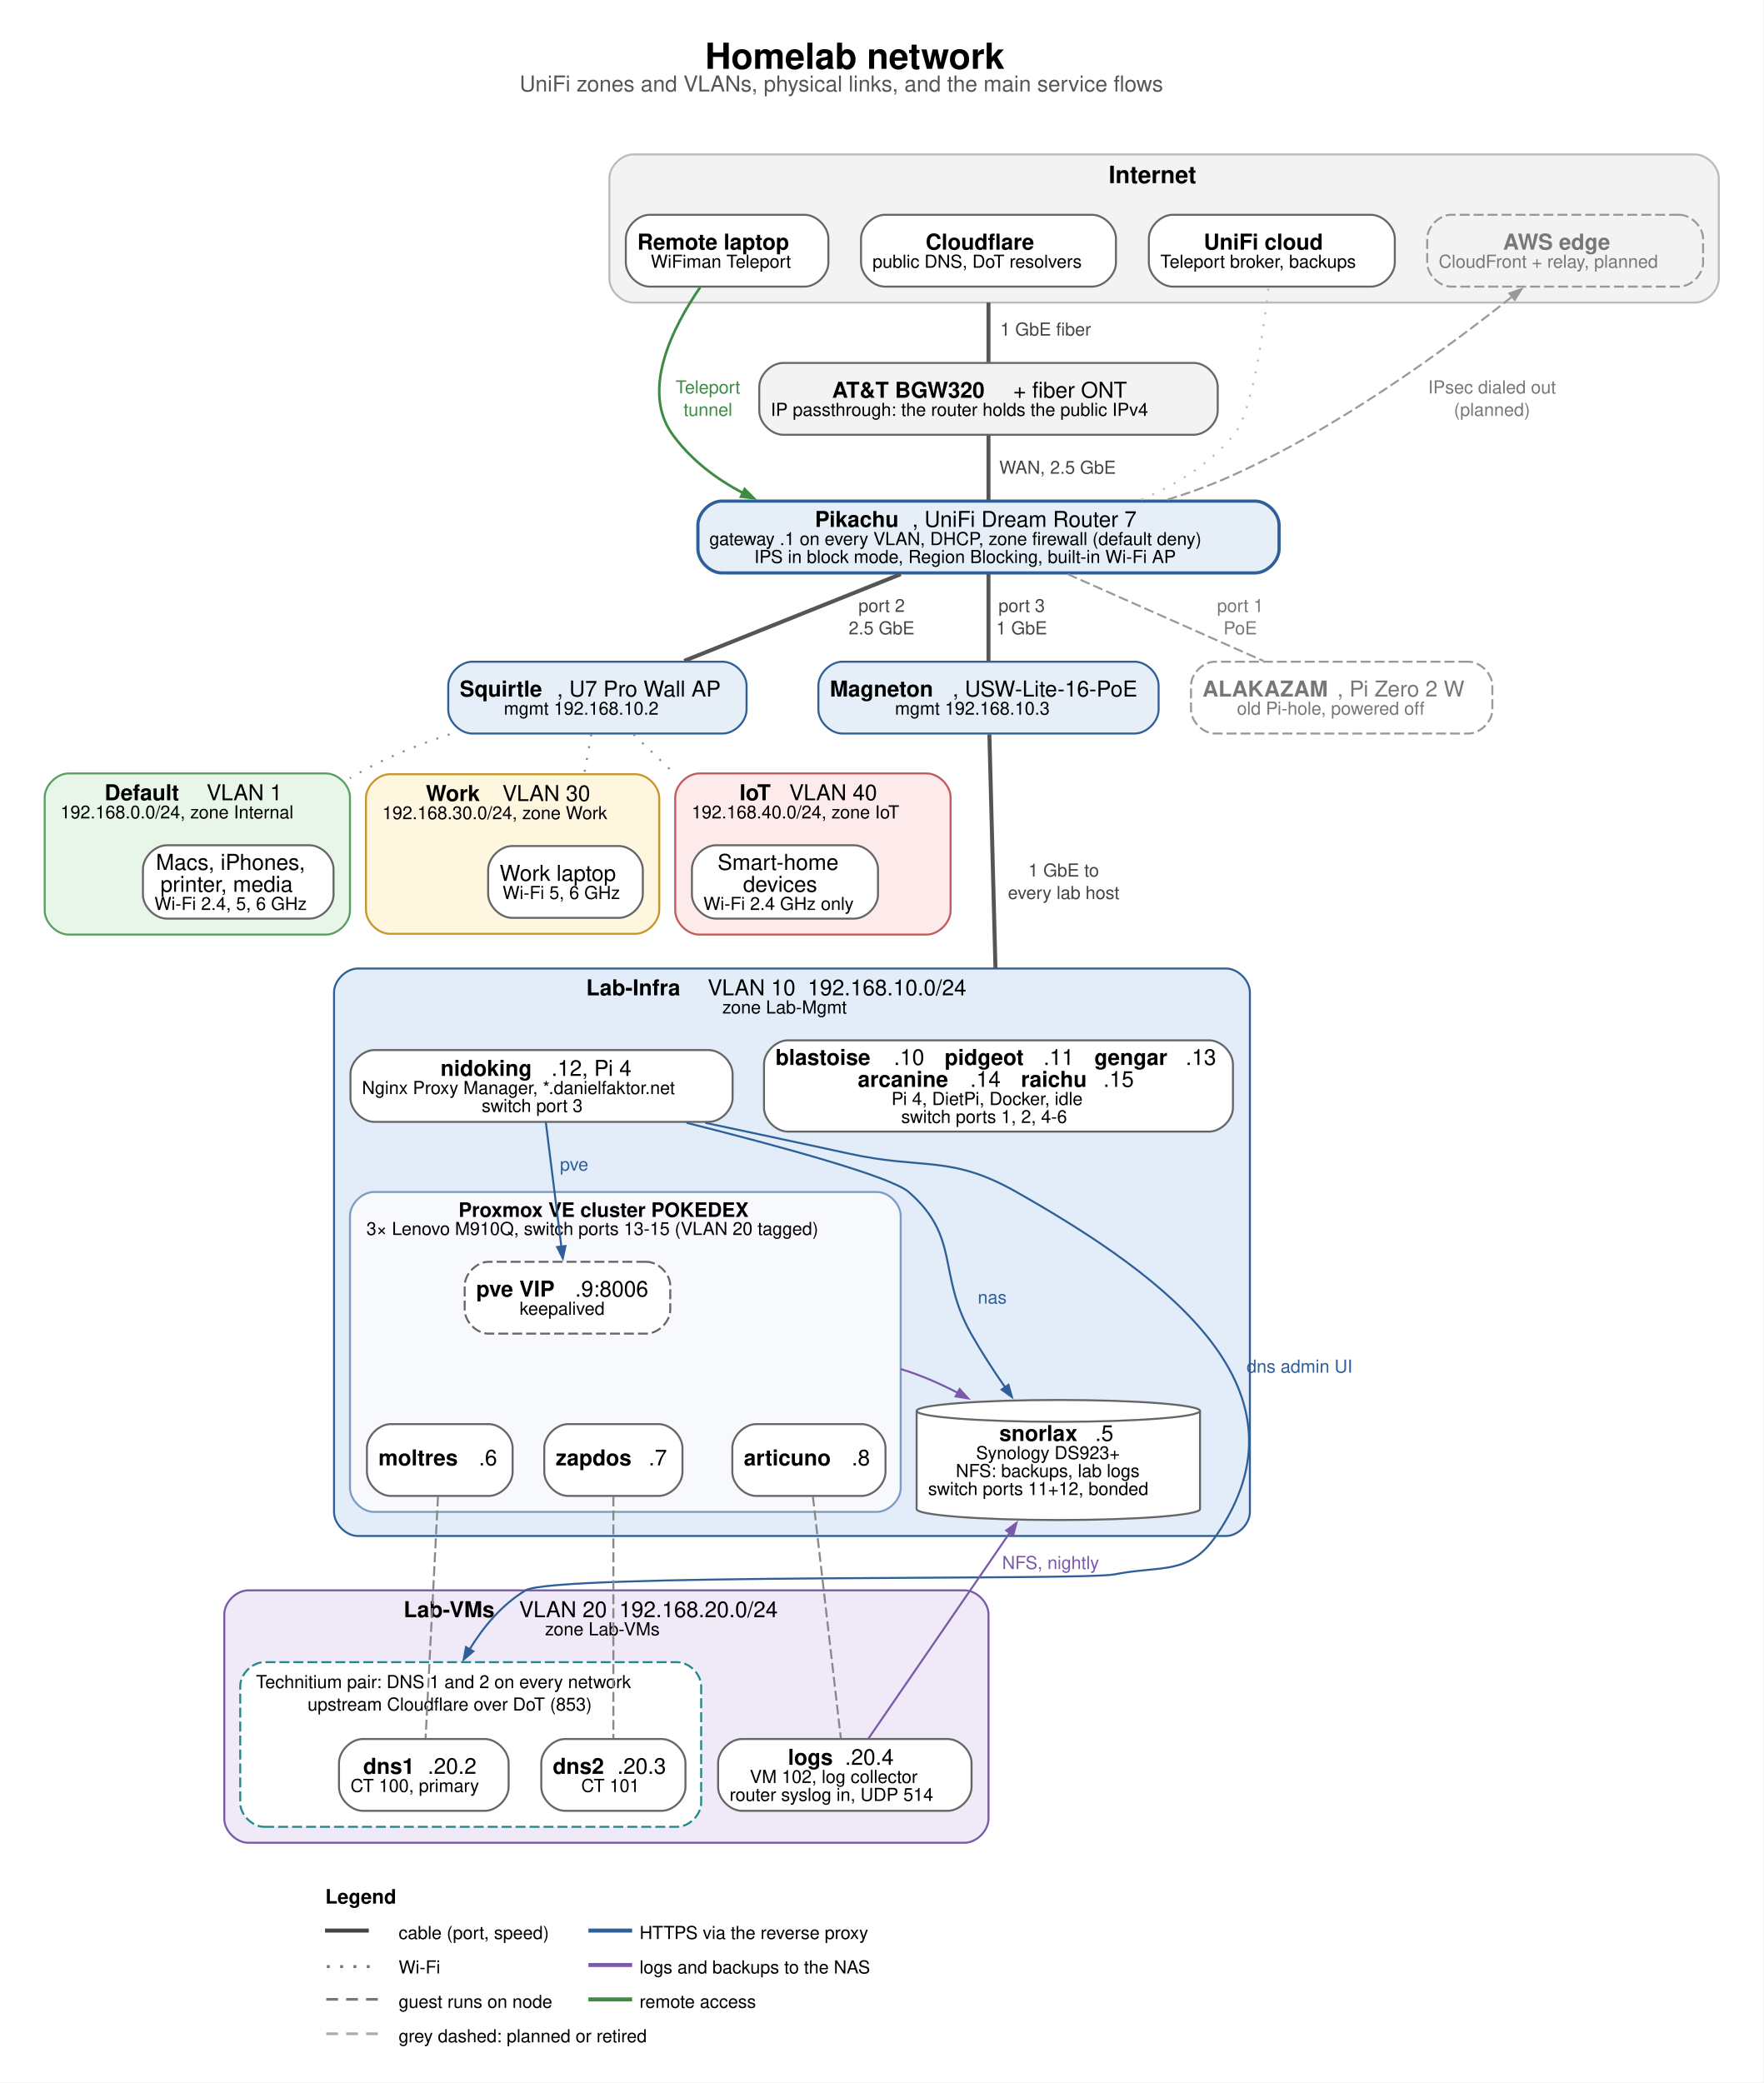
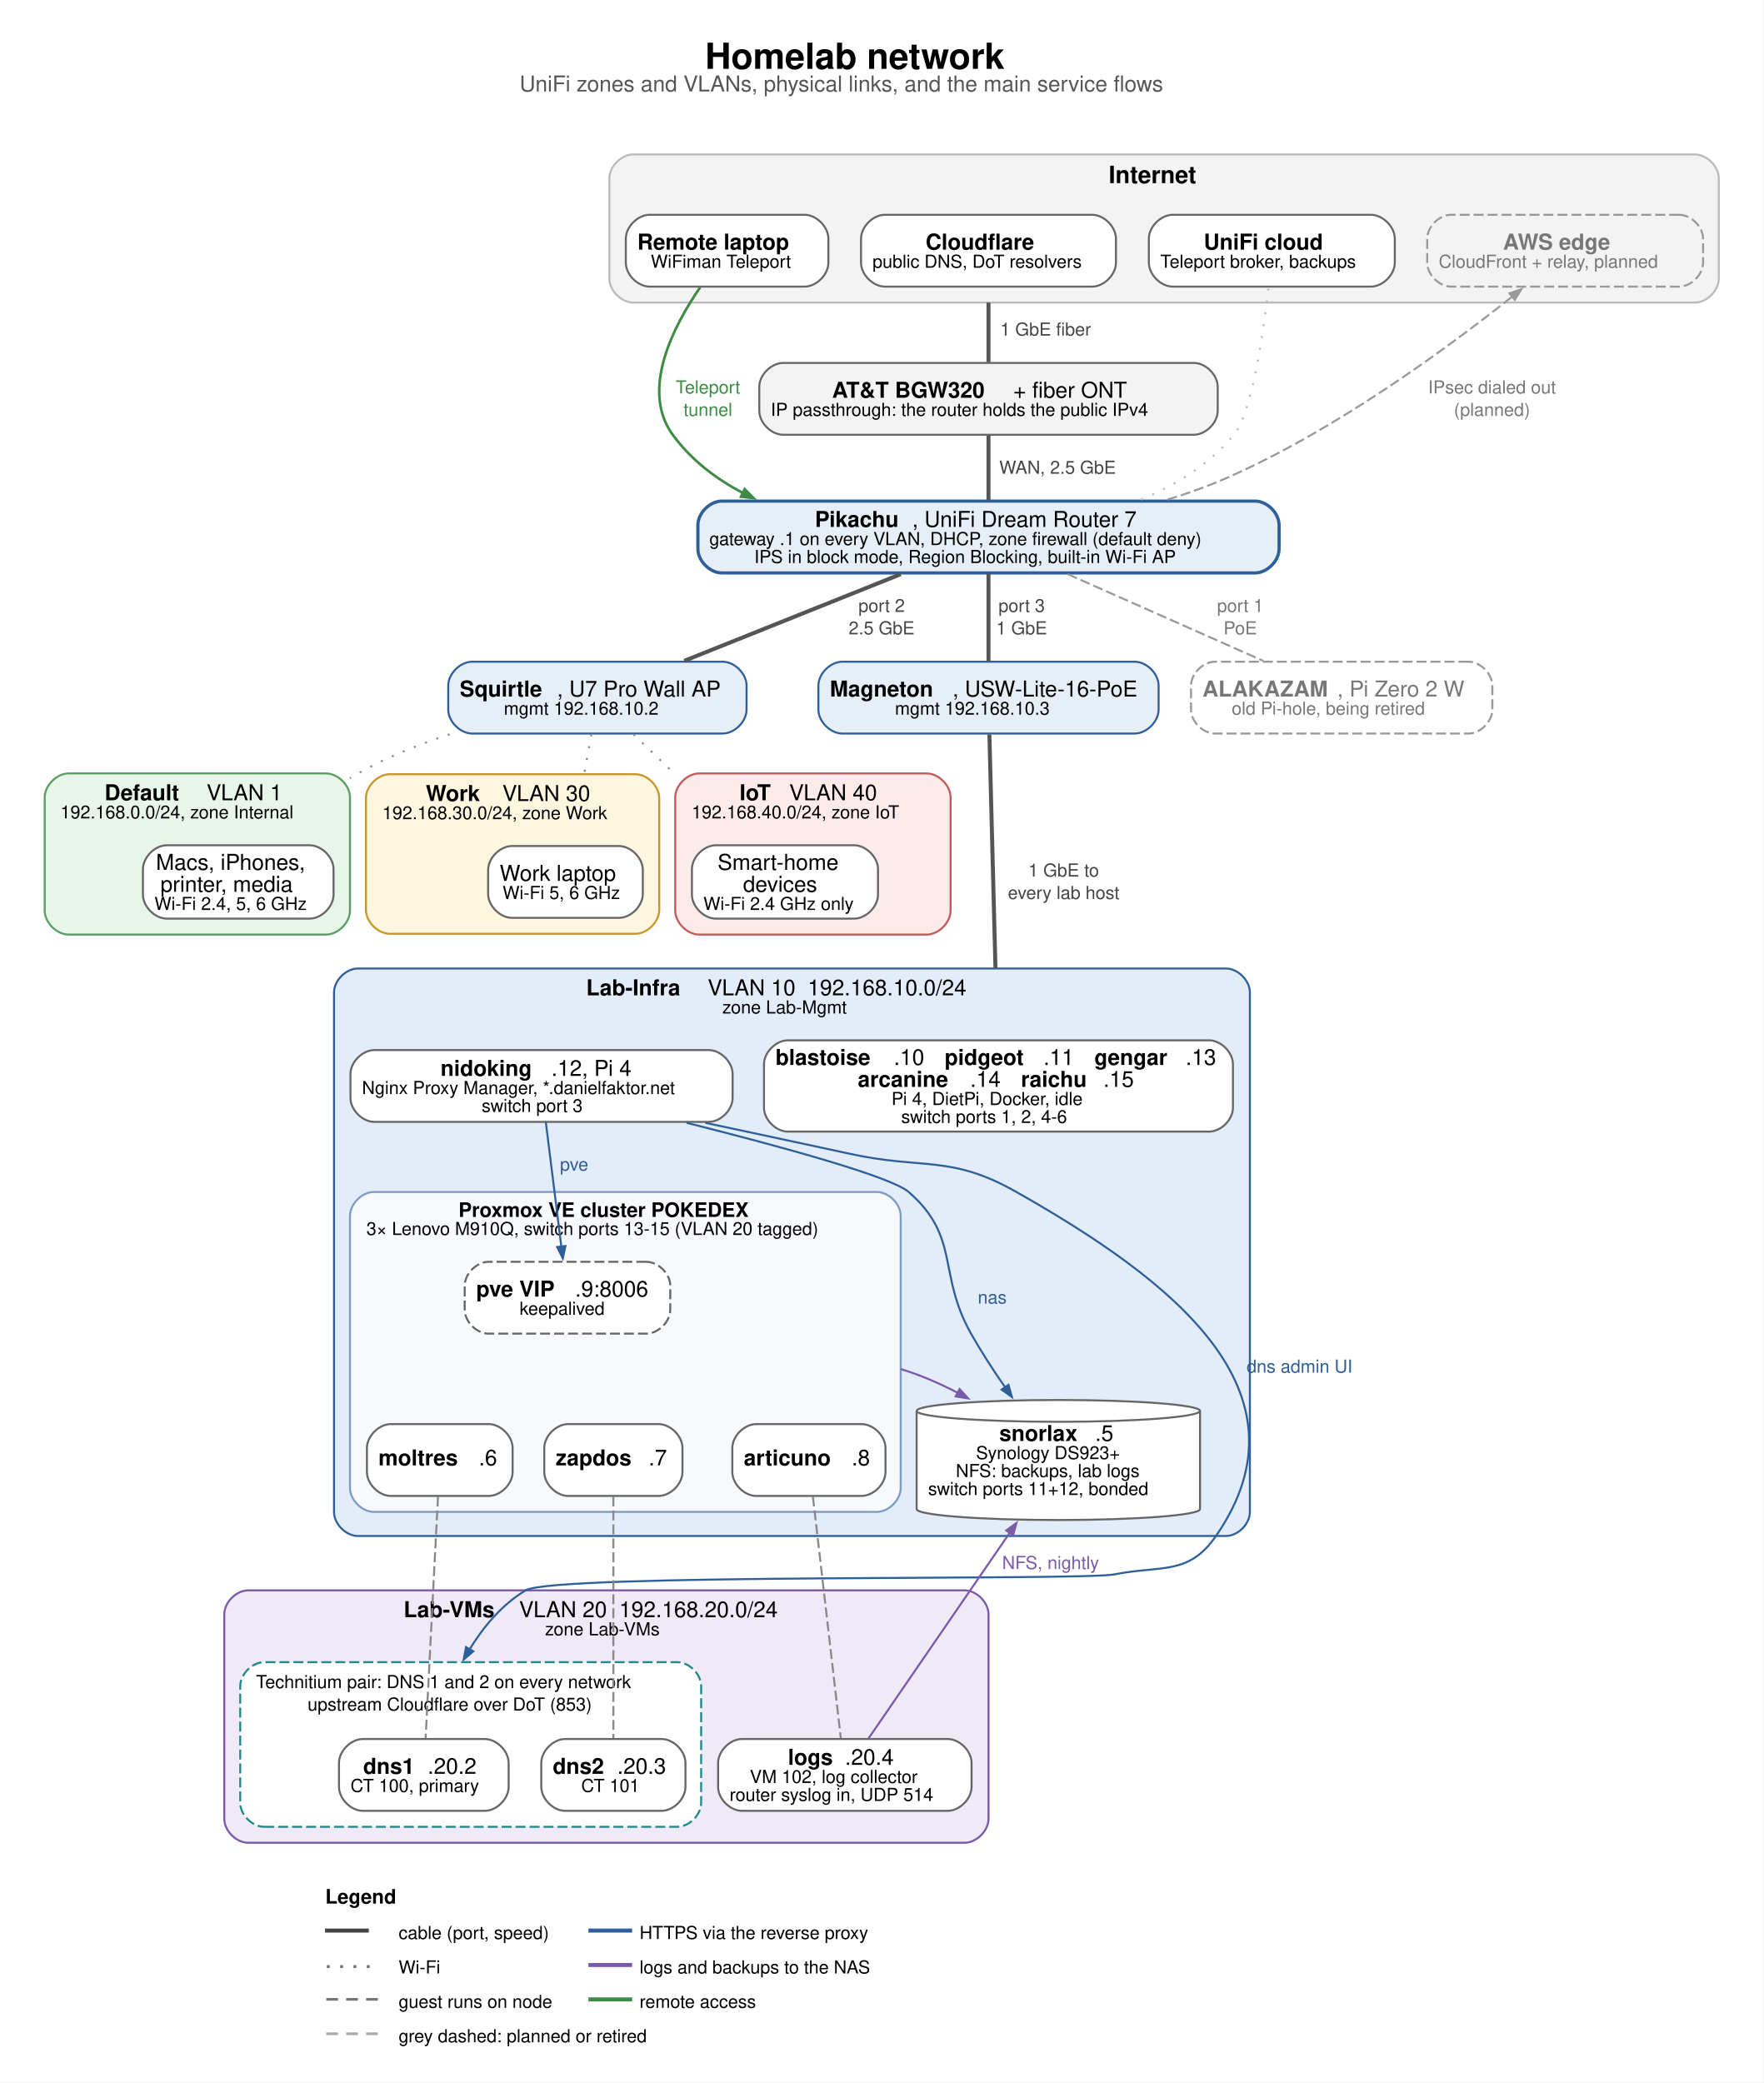
<svg xmlns="http://www.w3.org/2000/svg" width="884pt" height="1044pt" viewBox="0.00 0.00 884.00 1044.00">
  <g id="graph0" class="graph" transform="scale(1 1) rotate(0) translate(14.4 1029.34)">
    <polygon fill="white" stroke="none" points="-14.4,14.4 -14.4,-1029.34 869.4,-1029.34 869.4,14.4 -14.4,14.4" />
    <text xml:space="preserve" text-anchor="start" x="339" y="-994.84" font-family="Helvetica,sans-Serif" font-weight="bold" font-size="18.00">Homelab network</text>
    <text xml:space="preserve" text-anchor="start" x="246" y="-983.49" font-family="Helvetica,sans-Serif" font-size="11.00" fill="#555555">UniFi zones and VLANs, physical links, and the main service flows</text>
    <text xml:space="preserve" text-anchor="start" x="424.5" y="-965.84" font-family="Helvetica,sans-Serif" font-size="18.00"> </text>
    <g id="clust1" class="cluster">
      <path fill="#f3f3f3" stroke="#bbbbbb" d="M303,-877.69C303,-877.69 835,-877.69 835,-877.69 841,-877.69 847,-883.69 847,-889.69 847,-889.69 847,-939.94 847,-939.94 847,-945.94 841,-951.94 835,-951.94 835,-951.94 303,-951.94 303,-951.94 297,-951.94 291,-945.94 291,-939.94 291,-939.94 291,-889.69 291,-889.69 291,-883.69 297,-877.69 303,-877.69" />
      <text xml:space="preserve" text-anchor="start" x="541.25" y="-937.54" font-family="Helvetica,sans-Serif" font-weight="bold" font-size="12.00">Internet</text>
    </g>
    <g id="clust2" class="cluster">
      <path fill="#e8f5e9" stroke="#5a9e62" d="M20,-560.93C20,-560.93 149,-560.93 149,-560.93 155,-560.93 161,-566.93 161,-572.93 161,-572.93 161,-629.69 161,-629.69 161,-635.69 155,-641.69 149,-641.69 149,-641.69 20,-641.69 20,-641.69 14,-641.69 8,-635.69 8,-629.69 8,-629.69 8,-572.93 8,-572.93 8,-566.93 14,-560.93 20,-560.93" />
      <text xml:space="preserve" text-anchor="start" x="38" y="-628.24" font-family="Helvetica,sans-Serif" font-weight="bold" font-size="11.00">Default</text>
      <text xml:space="preserve" text-anchor="start" x="83" y="-628.24" font-family="Helvetica,sans-Serif" font-size="11.00">  VLAN 1</text>
      <text xml:space="preserve" text-anchor="start" x="15.88" y="-619.14" font-family="Helvetica,sans-Serif" font-size="9.00">192.168.0.0/24, zone Internal</text>
    </g>
    <g id="clust3" class="cluster">
      <path fill="#fff6e0" stroke="#c9962b" d="M181,-561.31C181,-561.31 304,-561.31 304,-561.31 310,-561.31 316,-567.31 316,-573.31 316,-573.31 316,-629.31 316,-629.31 316,-635.31 310,-641.31 304,-641.31 304,-641.31 181,-641.31 181,-641.31 175,-641.31 169,-635.31 169,-629.31 169,-629.31 169,-573.31 169,-573.31 169,-567.31 175,-561.31 181,-561.31" />
      <text xml:space="preserve" text-anchor="start" x="199" y="-627.86" font-family="Helvetica,sans-Serif" font-weight="bold" font-size="11.00">Work</text>
      <text xml:space="preserve" text-anchor="start" x="231.25" y="-627.86" font-family="Helvetica,sans-Serif" font-size="11.00">  VLAN 30</text>
      <text xml:space="preserve" text-anchor="start" x="177.25" y="-618.76" font-family="Helvetica,sans-Serif" font-size="9.00">192.168.30.0/24, zone Work</text>
    </g>
    <g id="clust4" class="cluster">
      <path fill="#fdeaea" stroke="#c25b5b" d="M336,-560.93C336,-560.93 450,-560.93 450,-560.93 456,-560.93 462,-566.93 462,-572.93 462,-572.93 462,-629.69 462,-629.69 462,-635.69 456,-641.69 450,-641.69 450,-641.69 336,-641.69 336,-641.69 330,-641.69 324,-635.69 324,-629.69 324,-629.69 324,-572.93 324,-572.93 324,-566.93 330,-560.93 336,-560.93" />
      <text xml:space="preserve" text-anchor="start" x="356.25" y="-628.24" font-family="Helvetica,sans-Serif" font-weight="bold" font-size="11.00">IoT</text>
      <text xml:space="preserve" text-anchor="start" x="375" y="-628.24" font-family="Helvetica,sans-Serif" font-size="11.00">  VLAN 40</text>
      <text xml:space="preserve" text-anchor="start" x="332.25" y="-619.14" font-family="Helvetica,sans-Serif" font-size="9.00">192.168.40.0/24, zone IoT</text>
    </g>
    <g id="clust5" class="cluster">
      <path fill="#e3edf9" stroke="#2f5f98" d="M165,-259.5C165,-259.5 600,-259.5 600,-259.5 606,-259.5 612,-265.5 612,-271.5 612,-271.5 612,-531.93 612,-531.93 612,-537.93 606,-543.93 600,-543.93 600,-543.93 165,-543.93 165,-543.93 159,-543.93 153,-537.93 153,-531.93 153,-531.93 153,-271.5 153,-271.5 153,-265.5 159,-259.5 165,-259.5" />
      <text xml:space="preserve" text-anchor="start" x="279.38" y="-530.48" font-family="Helvetica,sans-Serif" font-weight="bold" font-size="11.00">Lab-Infra</text>
      <text xml:space="preserve" text-anchor="start" x="334.12" y="-530.48" font-family="Helvetica,sans-Serif" font-size="11.00">  VLAN 10  192.168.10.0/24</text>
      <text xml:space="preserve" text-anchor="start" x="347.62" y="-521.38" font-family="Helvetica,sans-Serif" font-size="9.00">zone Lab-Mgmt</text>
    </g>
    <g id="clust6" class="cluster">
      <path fill="#f7f9fd" stroke="#7d9cc4" d="M173,-271.58C173,-271.58 425,-271.58 425,-271.58 431,-271.58 437,-277.58 437,-283.58 437,-283.58 437,-419.92 437,-419.92 437,-425.92 431,-431.92 425,-431.92 425,-431.92 173,-431.92 173,-431.92 167,-431.92 161,-425.92 161,-419.92 161,-419.92 161,-283.58 161,-283.58 161,-277.58 167,-271.58 173,-271.58" />
      <text xml:space="preserve" text-anchor="start" x="215.38" y="-419.42" font-family="Helvetica,sans-Serif" font-weight="bold" font-size="10.00">Proxmox VE cluster POKEDEX</text>
      <text xml:space="preserve" text-anchor="start" x="169.25" y="-410.37" font-family="Helvetica,sans-Serif" font-size="9.00">3× Lenovo M910Q, switch ports 13-15 (VLAN 20 tagged)</text>
    </g>
    <g id="clust7" class="cluster">
      <path fill="#efe9f8" stroke="#7a5aa8" d="M110,-105.75C110,-105.75 469,-105.75 469,-105.75 475,-105.75 481,-111.75 481,-117.75 481,-117.75 481,-220.25 481,-220.25 481,-226.25 475,-232.25 469,-232.25 469,-232.25 110,-232.25 110,-232.25 104,-232.25 98,-226.25 98,-220.25 98,-220.25 98,-117.75 98,-117.75 98,-111.75 104,-105.75 110,-105.75" />
      <text xml:space="preserve" text-anchor="start" x="187.88" y="-218.8" font-family="Helvetica,sans-Serif" font-weight="bold" font-size="11.00">Lab-VMs</text>
      <text xml:space="preserve" text-anchor="start" x="239.62" y="-218.8" font-family="Helvetica,sans-Serif" font-size="11.00">  VLAN 20  192.168.20.0/24</text>
      <text xml:space="preserve" text-anchor="start" x="258.75" y="-209.7" font-family="Helvetica,sans-Serif" font-size="9.00">zone Lab-VMs</text>
    </g>
    <g id="clust8" class="cluster">
      <path fill="white" stroke="#1f8a8a" stroke-dasharray="5,2" d="M118,-113.75C118,-113.75 325,-113.75 325,-113.75 331,-113.75 337,-119.75 337,-125.75 337,-125.75 337,-184.25 337,-184.25 337,-190.25 331,-196.25 325,-196.25 325,-196.25 118,-196.25 118,-196.25 112,-196.25 106,-190.25 106,-184.25 106,-184.25 106,-125.75 106,-125.75 106,-119.75 112,-113.75 118,-113.75" />
      <text xml:space="preserve" text-anchor="start" x="113.88" y="-183.25" font-family="Helvetica,sans-Serif" font-size="9.00">Technitium pair: DNS 1 and 2 on every network</text>
      <text xml:space="preserve" text-anchor="start" x="139.75" y="-172" font-family="Helvetica,sans-Serif" font-size="9.00">upstream Cloudflare over DoT (853)</text>
    </g>
    <g id="node1" class="node">
      <path fill="white" stroke="#666666" d="M388.76,-921.69C388.76,-921.69 311.24,-921.69 311.24,-921.69 305.24,-921.69 299.24,-915.69 299.24,-909.69 299.24,-909.69 299.24,-897.69 299.24,-897.69 299.24,-891.69 305.24,-885.69 311.24,-885.69 311.24,-885.69 388.76,-885.69 388.76,-885.69 394.76,-885.69 400.76,-891.69 400.76,-897.69 400.76,-897.69 400.76,-909.69 400.76,-909.69 400.76,-915.69 394.76,-921.69 388.76,-921.69" />
      <text xml:space="preserve" text-anchor="start" x="305" y="-904.24" font-family="Helvetica,sans-Serif" font-weight="bold" font-size="11.00">Remote laptop</text>
      <text xml:space="preserve" text-anchor="start" x="311.75" y="-895.14" font-family="Helvetica,sans-Serif" font-size="9.00">WiFiman Teleport</text>
    </g>
    <g id="node6" class="node">
      <path fill="#e6eef8" stroke="#2f5f98" stroke-width="1.6" d="M614.63,-778.19C614.63,-778.19 347.37,-778.19 347.37,-778.19 341.37,-778.19 335.37,-772.19 335.37,-766.19 335.37,-766.19 335.37,-754.19 335.37,-754.19 335.37,-748.19 341.37,-742.19 347.37,-742.19 347.37,-742.19 614.63,-742.19 614.63,-742.19 620.63,-742.19 626.63,-748.19 626.63,-754.19 626.63,-754.19 626.63,-766.19 626.63,-766.19 626.63,-772.19 620.63,-778.19 614.63,-778.19" />
      <text xml:space="preserve" text-anchor="start" x="394" y="-765.24" font-family="Helvetica,sans-Serif" font-weight="bold" font-size="11.00">Pikachu</text>
      <text xml:space="preserve" text-anchor="start" x="442.75" y="-765.24" font-family="Helvetica,sans-Serif" font-size="11.00">, UniFi Dream Router 7</text>
      <text xml:space="preserve" text-anchor="start" x="341.12" y="-756.14" font-family="Helvetica,sans-Serif" font-size="9.00">gateway .1 on every VLAN, DHCP, zone firewall (default deny)</text>
      <text xml:space="preserve" text-anchor="start" x="363.62" y="-747.14" font-family="Helvetica,sans-Serif" font-size="9.00">IPS in block mode, Region Blocking, built-in Wi-Fi AP</text>
    </g>
    <g id="edge22" class="edge">
      <path fill="none" stroke="#3d8b45" stroke-width="1.3" d="M336.5,-885.35C323.01,-865.77 306.45,-833.72 322.75,-811.44 331.97,-798.84 344.36,-789.33 358.18,-782.15" />
      <polygon fill="#3d8b45" stroke="#3d8b45" stroke-width="1.3" points="358.81,-784.18 363.3,-779.68 356.98,-780.4 358.81,-784.18" />
      <text xml:space="preserve" text-anchor="middle" x="340.38" y="-832.14" font-family="Helvetica,sans-Serif" font-size="9.00" fill="#3d8b45">Teleport</text>
      <text xml:space="preserve" text-anchor="middle" x="340.38" y="-820.89" font-family="Helvetica,sans-Serif" font-size="9.00" fill="#3d8b45">tunnel</text>
    </g>
    <g id="node2" class="node">
      <path fill="white" stroke="#666666" d="M532.88,-921.69C532.88,-921.69 429.12,-921.69 429.12,-921.69 423.12,-921.69 417.12,-915.69 417.12,-909.69 417.12,-909.69 417.12,-897.69 417.12,-897.69 417.12,-891.69 423.12,-885.69 429.12,-885.69 429.12,-885.69 532.88,-885.69 532.88,-885.69 538.88,-885.69 544.88,-891.69 544.88,-897.69 544.88,-897.69 544.88,-909.69 544.88,-909.69 544.88,-915.69 538.88,-921.69 532.88,-921.69" />
      <text xml:space="preserve" text-anchor="start" x="449.5" y="-904.24" font-family="Helvetica,sans-Serif" font-weight="bold" font-size="11.00">Cloudflare</text>
      <text xml:space="preserve" text-anchor="start" x="422.88" y="-895.14" font-family="Helvetica,sans-Serif" font-size="9.00">public DNS, DoT resolvers</text>
    </g>
    <g id="node5" class="node">
      <path fill="#f3f3f3" stroke="#666666" d="M583.88,-847.44C583.88,-847.44 378.12,-847.44 378.12,-847.44 372.12,-847.44 366.12,-841.44 366.12,-835.44 366.12,-835.44 366.12,-823.44 366.12,-823.44 366.12,-817.44 372.12,-811.44 378.12,-811.44 378.12,-811.44 583.88,-811.44 583.88,-811.44 589.88,-811.44 595.88,-817.44 595.88,-823.44 595.88,-823.44 595.88,-835.44 595.88,-835.44 595.88,-841.44 589.88,-847.44 583.88,-847.44" />
      <text xml:space="preserve" text-anchor="start" x="402.62" y="-829.99" font-family="Helvetica,sans-Serif" font-weight="bold" font-size="11.00">AT&amp;T BGW320</text>
      <text xml:space="preserve" text-anchor="start" x="490.38" y="-829.99" font-family="Helvetica,sans-Serif" font-size="11.00"> + fiber ONT</text>
      <text xml:space="preserve" text-anchor="start" x="371.88" y="-820.89" font-family="Helvetica,sans-Serif" font-size="9.00">IP passthrough: the router holds the public IPv4</text>
    </g>
    <g id="edge1" class="edge">
      <path fill="none" stroke="#555555" stroke-width="2" d="M481,-877.69C481,-867.82 481,-856.73 481,-847.77" />
      <text xml:space="preserve" text-anchor="middle" x="508.38" y="-861.14" font-family="Helvetica,sans-Serif" font-size="9.00" fill="#444444"> 1 GbE fiber</text>
    </g>
    <g id="node3" class="node">
      <path fill="white" stroke="#666666" d="M672.63,-921.69C672.63,-921.69 573.37,-921.69 573.37,-921.69 567.37,-921.69 561.37,-915.69 561.37,-909.69 561.37,-909.69 561.37,-897.69 561.37,-897.69 561.37,-891.69 567.37,-885.69 573.37,-885.69 573.37,-885.69 672.63,-885.69 672.63,-885.69 678.63,-885.69 684.63,-891.69 684.63,-897.69 684.63,-897.69 684.63,-909.69 684.63,-909.69 684.63,-915.69 678.63,-921.69 672.63,-921.69" />
      <text xml:space="preserve" text-anchor="start" x="588.88" y="-904.24" font-family="Helvetica,sans-Serif" font-weight="bold" font-size="11.00">UniFi cloud</text>
      <text xml:space="preserve" text-anchor="start" x="567.12" y="-895.14" font-family="Helvetica,sans-Serif" font-size="9.00">Teleport broker, backups</text>
    </g>
    <g id="node4" class="node">
      <path fill="none" stroke="#999999" stroke-dasharray="5,2" d="M827.13,-921.69C827.13,-921.69 712.87,-921.69 712.87,-921.69 706.87,-921.69 700.87,-915.69 700.87,-909.69 700.87,-909.69 700.87,-897.69 700.87,-897.69 700.87,-891.69 706.87,-885.69 712.87,-885.69 712.87,-885.69 827.13,-885.69 827.13,-885.69 833.13,-885.69 839.13,-891.69 839.13,-897.69 839.13,-897.69 839.13,-909.69 839.13,-909.69 839.13,-915.69 833.13,-921.69 827.13,-921.69" />
      <text xml:space="preserve" text-anchor="start" x="738.88" y="-904.24" font-family="Helvetica,sans-Serif" font-weight="bold" font-size="11.00" fill="#777777">AWS edge</text>
      <text xml:space="preserve" text-anchor="start" x="706.62" y="-895.14" font-family="Helvetica,sans-Serif" font-size="9.00" fill="#777777">CloudFront + relay, planned</text>
    </g>
    <g id="edge2" class="edge">
      <path fill="none" stroke="#555555" stroke-width="2" d="M481,-811.12C481,-801.16 481,-788.68 481,-778.68" />
      <text xml:space="preserve" text-anchor="middle" x="514.38" y="-791.89" font-family="Helvetica,sans-Serif" font-size="9.00" fill="#444444"> WAN, 2.5 GbE</text>
    </g>
    <g id="edge23" class="edge">
      <path fill="none" stroke="#bbbbbb" stroke-dasharray="1,5" d="M557.62,-778.99C575.09,-786.39 592.02,-796.8 604,-811.44 613.12,-822.58 618.74,-862.35 621.32,-885.54" />
    </g>
    <g id="edge24" class="edge">
      <path fill="none" stroke="#999999" stroke-dasharray="5,2" d="M570.69,-778.92C580.41,-781.89 590.02,-785.29 599,-789.19 654.39,-813.23 711.37,-855.17 743.57,-880.79" />
      <polygon fill="#999999" stroke="#999999" points="742.12,-882.31 748.11,-884.42 744.74,-879.03 742.12,-882.31" />
      <text xml:space="preserve" text-anchor="middle" x="733.35" y="-832.14" font-family="Helvetica,sans-Serif" font-size="9.00" fill="#777777">IPsec dialed out</text>
      <text xml:space="preserve" text-anchor="middle" x="733.35" y="-820.89" font-family="Helvetica,sans-Serif" font-size="9.00" fill="#777777">(planned)</text>
    </g>
    <g id="node7" class="node">
      <path fill="#e6eef8" stroke="#2f5f98" d="M347.76,-697.69C347.76,-697.69 222.24,-697.69 222.24,-697.69 216.24,-697.69 210.24,-691.69 210.24,-685.69 210.24,-685.69 210.24,-673.69 210.24,-673.69 210.24,-667.69 216.24,-661.69 222.24,-661.69 222.24,-661.69 347.76,-661.69 347.76,-661.69 353.76,-661.69 359.76,-667.69 359.76,-673.69 359.76,-673.69 359.76,-685.69 359.76,-685.69 359.76,-691.69 353.76,-697.69 347.76,-697.69" />
      <text xml:space="preserve" text-anchor="start" x="216" y="-680.24" font-family="Helvetica,sans-Serif" font-weight="bold" font-size="11.00">Squirtle</text>
      <text xml:space="preserve" text-anchor="start" x="264.75" y="-680.24" font-family="Helvetica,sans-Serif" font-size="11.00">, U7 Pro Wall AP</text>
      <text xml:space="preserve" text-anchor="start" x="238.12" y="-671.14" font-family="Helvetica,sans-Serif" font-size="9.00">mgmt 192.168.10.2</text>
    </g>
    <g id="edge3" class="edge">
      <path fill="none" stroke="#555555" stroke-width="2" d="M437.01,-741.57C404.62,-728.6 360.78,-711.04 328.5,-698.11" />
      <text xml:space="preserve" text-anchor="middle" x="426.19" y="-722.64" font-family="Helvetica,sans-Serif" font-size="9.00" fill="#444444"> port 2</text>
      <text xml:space="preserve" text-anchor="middle" x="426.19" y="-711.39" font-family="Helvetica,sans-Serif" font-size="9.00" fill="#444444"> 2.5 GbE</text>
    </g>
    <g id="node8" class="node">
      <path fill="#e6eef8" stroke="#2f5f98" d="M554.26,-697.69C554.26,-697.69 407.74,-697.69 407.74,-697.69 401.74,-697.69 395.74,-691.69 395.74,-685.69 395.74,-685.69 395.74,-673.69 395.74,-673.69 395.74,-667.69 401.74,-661.69 407.74,-661.69 407.74,-661.69 554.26,-661.69 554.26,-661.69 560.26,-661.69 566.26,-667.69 566.26,-673.69 566.26,-673.69 566.26,-685.69 566.26,-685.69 566.26,-691.69 560.26,-697.69 554.26,-697.69" />
      <text xml:space="preserve" text-anchor="start" x="401.5" y="-680.24" font-family="Helvetica,sans-Serif" font-weight="bold" font-size="11.00">Magneton</text>
      <text xml:space="preserve" text-anchor="start" x="463" y="-680.24" font-family="Helvetica,sans-Serif" font-size="11.00">, USW-Lite-16-PoE</text>
      <text xml:space="preserve" text-anchor="start" x="434.12" y="-671.14" font-family="Helvetica,sans-Serif" font-size="9.00">mgmt 192.168.10.3</text>
    </g>
    <g id="edge4" class="edge">
      <path fill="none" stroke="#555555" stroke-width="2" d="M481,-741.77C481,-728.76 481,-711.06 481,-698.06" />
      <text xml:space="preserve" text-anchor="middle" x="496.38" y="-722.64" font-family="Helvetica,sans-Serif" font-size="9.00" fill="#444444"> port 3</text>
      <text xml:space="preserve" text-anchor="middle" x="496.38" y="-711.39" font-family="Helvetica,sans-Serif" font-size="9.00" fill="#444444"> 1 GbE</text>
    </g>
    <g id="node9" class="node">
      <path fill="none" stroke="#999999" stroke-dasharray="5,2" d="M721.51,-697.69C721.51,-697.69 594.49,-697.69 594.49,-697.69 588.49,-697.69 582.49,-691.69 582.49,-685.69 582.49,-685.69 582.49,-673.69 582.49,-673.69 582.49,-667.69 588.49,-661.69 594.49,-661.69 594.49,-661.69 721.51,-661.69 721.51,-661.69 727.51,-661.69 733.51,-667.69 733.51,-673.69 733.51,-673.69 733.51,-685.69 733.51,-685.69 733.51,-691.69 727.51,-697.69 721.51,-697.69" />
      <text xml:space="preserve" text-anchor="start" x="588.25" y="-680.24" font-family="Helvetica,sans-Serif" font-weight="bold" font-size="11.00" fill="#777777">ALAKAZAM</text>
      <text xml:space="preserve" text-anchor="start" x="655.75" y="-680.24" font-family="Helvetica,sans-Serif" font-size="11.00" fill="#777777">, Pi Zero 2 W</text>
-       <text xml:space="preserve" text-anchor="start" x="605.5" y="-671.14" font-family="Helvetica,sans-Serif" font-size="9.00" fill="#777777">old Pi-hole, powered off</text>
+       <text xml:space="preserve" text-anchor="start" x="602.88" y="-671.14" font-family="Helvetica,sans-Serif" font-size="9.00" fill="#777777">old Pi-hole, being retired</text>
    </g>
    <g id="edge5" class="edge">
      <path fill="none" stroke="#999999" stroke-dasharray="5,2" d="M520.72,-741.57C549.97,-728.6 589.57,-711.04 618.72,-698.11" />
      <text xml:space="preserve" text-anchor="middle" x="605.93" y="-722.64" font-family="Helvetica,sans-Serif" font-size="9.00" fill="#777777"> port 1</text>
      <text xml:space="preserve" text-anchor="middle" x="605.93" y="-711.39" font-family="Helvetica,sans-Serif" font-size="9.00" fill="#777777"> PoE</text>
    </g>
    <g id="node10" class="node">
      <path fill="white" stroke="#666666" d="M140.76,-605.69C140.76,-605.69 69.24,-605.69 69.24,-605.69 63.24,-605.69 57.24,-599.69 57.24,-593.69 57.24,-593.69 57.24,-580.93 57.24,-580.93 57.24,-574.93 63.24,-568.93 69.24,-568.93 69.24,-568.93 140.76,-568.93 140.76,-568.93 146.76,-568.93 152.76,-574.93 152.76,-580.93 152.76,-580.93 152.76,-593.69 152.76,-593.69 152.76,-599.69 146.76,-605.69 140.76,-605.69" />
      <text xml:space="preserve" text-anchor="start" x="63.75" y="-593.36" font-family="Helvetica,sans-Serif" font-size="11.00">Macs, iPhones,</text>
      <text xml:space="preserve" text-anchor="start" x="66" y="-582.36" font-family="Helvetica,sans-Serif" font-size="11.00">printer, media</text>
      <text xml:space="preserve" text-anchor="start" x="63" y="-573.26" font-family="Helvetica,sans-Serif" font-size="9.00">Wi-Fi 2.4, 5, 6 GHz</text>
    </g>
    <g id="edge6" class="edge">
      <path fill="none" stroke="#888888" stroke-dasharray="1,5" d="M210.91,-661.29C195.23,-656.13 179.15,-649.66 165,-641.69 163.66,-640.94 162.33,-640.15 161,-639.33" />
    </g>
    <g id="node11" class="node">
      <path fill="white" stroke="#666666" d="M295.76,-605.31C295.76,-605.31 242.24,-605.31 242.24,-605.31 236.24,-605.31 230.24,-599.31 230.24,-593.31 230.24,-593.31 230.24,-581.31 230.24,-581.31 230.24,-575.31 236.24,-569.31 242.24,-569.31 242.24,-569.31 295.76,-569.31 295.76,-569.31 301.76,-569.31 307.76,-575.31 307.76,-581.31 307.76,-581.31 307.76,-593.31 307.76,-593.31 307.76,-599.31 301.76,-605.31 295.76,-605.31" />
      <text xml:space="preserve" text-anchor="start" x="236" y="-587.86" font-family="Helvetica,sans-Serif" font-size="11.00">Work laptop</text>
      <text xml:space="preserve" text-anchor="start" x="237.5" y="-578.76" font-family="Helvetica,sans-Serif" font-size="9.00">Wi-Fi 5, 6 GHz</text>
    </g>
    <g id="edge7" class="edge">
      <path fill="none" stroke="#888888" stroke-dasharray="1,5" d="M281.92,-661.26C280.87,-655.38 279.65,-648.48 278.38,-641.31" />
    </g>
    <g id="node12" class="node">
      <path fill="white" stroke="#666666" d="M413.63,-605.69C413.63,-605.69 344.37,-605.69 344.37,-605.69 338.37,-605.69 332.37,-599.69 332.37,-593.69 332.37,-593.69 332.37,-580.93 332.37,-580.93 332.37,-574.93 338.37,-568.93 344.37,-568.93 344.37,-568.93 413.63,-568.93 413.63,-568.93 419.63,-568.93 425.63,-574.93 425.63,-580.93 425.63,-580.93 425.63,-593.69 425.63,-593.69 425.63,-599.69 419.63,-605.69 413.63,-605.69" />
      <text xml:space="preserve" text-anchor="start" x="345.25" y="-593.36" font-family="Helvetica,sans-Serif" font-size="11.00">Smart-home</text>
      <text xml:space="preserve" text-anchor="start" x="358" y="-582.36" font-family="Helvetica,sans-Serif" font-size="11.00">devices</text>
      <text xml:space="preserve" text-anchor="start" x="338.12" y="-573.26" font-family="Helvetica,sans-Serif" font-size="9.00">Wi-Fi 2.4 GHz only</text>
    </g>
    <g id="edge8" class="edge">
      <path fill="none" stroke="#888888" stroke-dasharray="1,5" d="M303.12,-661.26C309.27,-655.35 316.5,-648.41 324,-641.19" />
    </g>
    <g id="node14" class="node">
      <path fill="white" stroke="#666666" d="M591.51,-507.93C591.51,-507.93 380.49,-507.93 380.49,-507.93 374.49,-507.93 368.49,-501.93 368.49,-495.93 368.49,-495.93 368.49,-474.17 368.49,-474.17 368.49,-468.17 374.49,-462.17 380.49,-462.17 380.49,-462.17 591.51,-462.17 591.51,-462.17 597.51,-462.17 603.51,-468.17 603.51,-474.17 603.51,-474.17 603.51,-495.93 603.51,-495.93 603.51,-501.93 597.51,-507.93 591.51,-507.93" />
      <text xml:space="preserve" text-anchor="start" x="374.25" y="-495.6" font-family="Helvetica,sans-Serif" font-weight="bold" font-size="11.00">blastoise</text>
      <text xml:space="preserve" text-anchor="start" x="430.5" y="-495.6" font-family="Helvetica,sans-Serif" font-size="11.00"> .10  </text>
      <text xml:space="preserve" text-anchor="start" x="459" y="-495.6" font-family="Helvetica,sans-Serif" font-weight="bold" font-size="11.00">pidgeot</text>
      <text xml:space="preserve" text-anchor="start" x="505.5" y="-495.6" font-family="Helvetica,sans-Serif" font-size="11.00"> .11  </text>
      <text xml:space="preserve" text-anchor="start" x="534" y="-495.6" font-family="Helvetica,sans-Serif" font-weight="bold" font-size="11.00">gengar</text>
      <text xml:space="preserve" text-anchor="start" x="576.75" y="-495.6" font-family="Helvetica,sans-Serif" font-size="11.00"> .13</text>
      <text xml:space="preserve" text-anchor="start" x="415.5" y="-484.6" font-family="Helvetica,sans-Serif" font-weight="bold" font-size="11.00">arcanine</text>
      <text xml:space="preserve" text-anchor="start" x="468.75" y="-484.6" font-family="Helvetica,sans-Serif" font-size="11.00"> .14  </text>
      <text xml:space="preserve" text-anchor="start" x="497.25" y="-484.6" font-family="Helvetica,sans-Serif" font-weight="bold" font-size="11.00">raichu</text>
      <text xml:space="preserve" text-anchor="start" x="535.5" y="-484.6" font-family="Helvetica,sans-Serif" font-size="11.00"> .15</text>
      <text xml:space="preserve" text-anchor="start" x="432.38" y="-475.5" font-family="Helvetica,sans-Serif" font-size="9.00">Pi 4, DietPi, Docker, idle</text>
      <text xml:space="preserve" text-anchor="start" x="437.25" y="-466.5" font-family="Helvetica,sans-Serif" font-size="9.00">switch ports 1, 2, 4-6</text>
    </g>
    <g id="edge9" class="edge">
      <path fill="none" stroke="#555555" stroke-width="2" d="M481.45,-661.25C482.13,-635 483.45,-584.12 484.5,-543.93" />
      <text xml:space="preserve" text-anchor="middle" x="517.41" y="-590.01" font-family="Helvetica,sans-Serif" font-size="9.00" fill="#444444"> 1 GbE to</text>
      <text xml:space="preserve" text-anchor="middle" x="517.41" y="-578.76" font-family="Helvetica,sans-Serif" font-size="9.00" fill="#444444"> every lab host</text>
    </g>
    <g id="node13" class="node">
      <path fill="white" stroke="#666666" d="M340.76,-503.05C340.76,-503.05 173.24,-503.05 173.24,-503.05 167.24,-503.05 161.24,-497.05 161.24,-491.05 161.24,-491.05 161.24,-479.05 161.24,-479.05 161.24,-473.05 167.24,-467.05 173.24,-467.05 173.24,-467.05 340.76,-467.05 340.76,-467.05 346.76,-467.05 352.76,-473.05 352.76,-479.05 352.76,-479.05 352.76,-491.05 352.76,-491.05 352.76,-497.05 346.76,-503.05 340.76,-503.05" />
      <text xml:space="preserve" text-anchor="start" x="206.38" y="-490.1" font-family="Helvetica,sans-Serif" font-weight="bold" font-size="11.00">nidoking</text>
      <text xml:space="preserve" text-anchor="start" x="258.88" y="-490.1" font-family="Helvetica,sans-Serif" font-size="11.00"> .12, Pi 4</text>
      <text xml:space="preserve" text-anchor="start" x="167" y="-481" font-family="Helvetica,sans-Serif" font-size="9.00">Nginx Proxy Manager, *.danielfaktor.net</text>
      <text xml:space="preserve" text-anchor="start" x="227" y="-472" font-family="Helvetica,sans-Serif" font-size="9.00">switch port 3</text>
    </g>
    <g id="node15" class="node">
      <path fill="white" stroke="#666666" d="M587.01,-322.2C587.01,-325.22 555.18,-327.67 516,-327.67 476.82,-327.67 444.99,-325.22 444.99,-322.2 444.99,-322.2 444.99,-272.97 444.99,-272.97 444.99,-269.95 476.82,-267.5 516,-267.5 555.18,-267.5 587.01,-269.95 587.01,-272.97 587.01,-272.97 587.01,-322.2 587.01,-322.2" />
      <path fill="none" stroke="#666666" d="M587.01,-322.2C587.01,-319.18 555.18,-316.73 516,-316.73 476.82,-316.73 444.99,-319.18 444.99,-322.2" />
      <text xml:space="preserve" text-anchor="start" x="486.38" y="-307.13" font-family="Helvetica,sans-Serif" font-weight="bold" font-size="11.00">snorlax</text>
      <text xml:space="preserve" text-anchor="start" x="531.38" y="-307.13" font-family="Helvetica,sans-Serif" font-size="11.00"> .5</text>
      <text xml:space="preserve" text-anchor="start" x="474.75" y="-298.03" font-family="Helvetica,sans-Serif" font-size="9.00">Synology DS923+</text>
      <text xml:space="preserve" text-anchor="start" x="464.62" y="-289.03" font-family="Helvetica,sans-Serif" font-size="9.00">NFS: backups, lab logs</text>
      <text xml:space="preserve" text-anchor="start" x="450.75" y="-280.03" font-family="Helvetica,sans-Serif" font-size="9.00">switch ports 11+12, bonded</text>
    </g>
    <g id="edge15" class="edge">
      <path fill="none" stroke="#2f5f98" d="M329.69,-466.59C377.25,-454.64 432.17,-439.6 441,-431.92 467.01,-409.29 455.32,-390.95 472.25,-360.92 477.32,-351.93 483.36,-342.63 489.32,-334.04" />
      <polygon fill="#2f5f98" stroke="#2f5f98" points="491.01,-335.28 492.75,-329.16 487.58,-332.86 491.01,-335.28" />
      <text xml:space="preserve" text-anchor="middle" x="481.62" y="-375.99" font-family="Helvetica,sans-Serif" font-size="9.00" fill="#2f5f98"> nas</text>
    </g>
    <g id="node16" class="node">
      <path fill="white" stroke="#666666" stroke-dasharray="5,2" d="M309.51,-396.92C309.51,-396.92 230.49,-396.92 230.49,-396.92 224.49,-396.92 218.49,-390.92 218.49,-384.92 218.49,-384.92 218.49,-372.92 218.49,-372.92 218.49,-366.92 224.49,-360.92 230.49,-360.92 230.49,-360.92 309.51,-360.92 309.51,-360.92 315.51,-360.92 321.51,-366.92 321.51,-372.92 321.51,-372.92 321.51,-384.92 321.51,-384.92 321.51,-390.92 315.51,-396.92 309.51,-396.92" />
      <text xml:space="preserve" text-anchor="start" x="224.25" y="-379.47" font-family="Helvetica,sans-Serif" font-weight="bold" font-size="11.00">pve VIP</text>
      <text xml:space="preserve" text-anchor="start" x="270.75" y="-379.47" font-family="Helvetica,sans-Serif" font-size="11.00"> .9:8006</text>
      <text xml:space="preserve" text-anchor="start" x="246" y="-370.37" font-family="Helvetica,sans-Serif" font-size="9.00">keepalived</text>
    </g>
    <g id="edge12" class="edge">
      <path fill="none" stroke="#2f5f98" d="M259.15,-466.86C261.27,-449.82 264.55,-423.58 266.95,-404.38" />
      <polygon fill="#2f5f98" stroke="#2f5f98" points="269,-404.86 267.66,-398.64 264.84,-404.34 269,-404.86" />
      <text xml:space="preserve" text-anchor="middle" x="272.09" y="-442.62" font-family="Helvetica,sans-Serif" font-size="9.00" fill="#2f5f98"> pve</text>
    </g>
    <g id="node20" class="node">
      <path fill="white" stroke="#666666" d="M228.51,-157.75C228.51,-157.75 167.49,-157.75 167.49,-157.75 161.49,-157.75 155.49,-151.75 155.49,-145.75 155.49,-145.75 155.49,-133.75 155.49,-133.75 155.49,-127.75 161.49,-121.75 167.49,-121.75 167.49,-121.75 228.51,-121.75 228.51,-121.75 234.51,-121.75 240.51,-127.75 240.51,-133.75 240.51,-133.75 240.51,-145.75 240.51,-145.75 240.51,-151.75 234.51,-157.75 228.51,-157.75" />
      <text xml:space="preserve" text-anchor="start" x="167.62" y="-140.3" font-family="Helvetica,sans-Serif" font-weight="bold" font-size="11.00">dns1</text>
      <text xml:space="preserve" text-anchor="start" x="196.88" y="-140.3" font-family="Helvetica,sans-Serif" font-size="11.00"> .20.2</text>
      <text xml:space="preserve" text-anchor="start" x="161.25" y="-131.2" font-family="Helvetica,sans-Serif" font-size="9.00">CT 100, primary</text>
    </g>
    <g id="edge16" class="edge">
      <path fill="none" stroke="#2f5f98" d="M339.13,-466.57C371.75,-459.62 403.36,-452.86 411,-451.17 448.4,-442.89 461.68,-450.81 495,-431.92 572.06,-388.23 645.38,-332.37 595,-259.5 581.22,-239.57 567.77,-244.92 544,-240.25 527.91,-237.09 263.02,-240.75 249,-232.25 237.26,-225.14 228.02,-214.27 220.81,-202.48" />
      <polygon fill="#2f5f98" stroke="#2f5f98" points="222.79,-201.71 217.98,-197.56 219.15,-203.81 222.79,-201.71" />
      <text xml:space="preserve" text-anchor="middle" x="635.63" y="-341.37" font-family="Helvetica,sans-Serif" font-size="9.00" fill="#2f5f98"> dns admin UI</text>
    </g>
    <g id="node18" class="node">
      <path fill="white" stroke="#666666" d="M315.63,-315.58C315.63,-315.58 270.37,-315.58 270.37,-315.58 264.37,-315.58 258.37,-309.58 258.37,-303.58 258.37,-303.58 258.37,-291.58 258.37,-291.58 258.37,-285.58 264.37,-279.58 270.37,-279.58 270.37,-279.58 315.63,-279.58 315.63,-279.58 321.63,-279.58 327.63,-285.58 327.63,-291.58 327.63,-291.58 327.63,-303.58 327.63,-303.58 327.63,-309.58 321.63,-315.58 315.63,-315.58" />
      <text xml:space="preserve" text-anchor="start" x="264.12" y="-294.88" font-family="Helvetica,sans-Serif" font-weight="bold" font-size="11.00">zapdos</text>
      <text xml:space="preserve" text-anchor="start" x="307.62" y="-294.88" font-family="Helvetica,sans-Serif" font-size="11.00"> .7</text>
    </g>
    <g id="node17" class="node">
      <path fill="white" stroke="#666666" d="M230.51,-315.58C230.51,-315.58 181.49,-315.58 181.49,-315.58 175.49,-315.58 169.49,-309.58 169.49,-303.58 169.49,-303.58 169.49,-291.58 169.49,-291.58 169.49,-285.58 175.49,-279.58 181.49,-279.58 181.49,-279.58 230.51,-279.58 230.51,-279.58 236.51,-279.58 242.51,-285.58 242.51,-291.58 242.51,-291.58 242.51,-303.58 242.51,-303.58 242.51,-309.58 236.51,-315.58 230.51,-315.58" />
      <text xml:space="preserve" text-anchor="start" x="175.25" y="-294.88" font-family="Helvetica,sans-Serif" font-weight="bold" font-size="11.00">moltres</text>
      <text xml:space="preserve" text-anchor="start" x="222.5" y="-294.88" font-family="Helvetica,sans-Serif" font-size="11.00"> .6</text>
    </g>
    <g id="edge20" class="edge">
      <path fill="none" stroke="#7a5aa8" d="M437,-343.17C446.8,-340.23 456.58,-335.95 465.76,-331.18" />
      <polygon fill="#7a5aa8" stroke="#7a5aa8" points="466.52,-333.16 470.81,-328.46 464.53,-329.46 466.52,-333.16" />
    </g>
    <g id="edge17" class="edge">
      <path fill="none" stroke="#888888" stroke-dasharray="5,2" d="M205.11,-279.31C203.58,-249.36 200.43,-188.11 198.89,-158.1" />
    </g>
    <g id="node21" class="node">
      <path fill="white" stroke="#666666" d="M317.13,-157.75C317.13,-157.75 268.87,-157.75 268.87,-157.75 262.87,-157.75 256.87,-151.75 256.87,-145.75 256.87,-145.75 256.87,-133.75 256.87,-133.75 256.87,-127.75 262.87,-121.75 268.87,-121.75 268.87,-121.75 317.13,-121.75 317.13,-121.75 323.13,-121.75 329.13,-127.75 329.13,-133.75 329.13,-133.75 329.13,-145.75 329.13,-145.75 329.13,-151.75 323.13,-157.75 317.13,-157.75" />
      <text xml:space="preserve" text-anchor="start" x="262.62" y="-140.3" font-family="Helvetica,sans-Serif" font-weight="bold" font-size="11.00">dns2</text>
      <text xml:space="preserve" text-anchor="start" x="291.88" y="-140.3" font-family="Helvetica,sans-Serif" font-size="11.00"> .20.3</text>
      <text xml:space="preserve" text-anchor="start" x="276.88" y="-131.2" font-family="Helvetica,sans-Serif" font-size="9.00">CT 101</text>
    </g>
    <g id="edge18" class="edge">
      <path fill="none" stroke="#888888" stroke-dasharray="5,2" d="M293,-279.31C293,-249.36 293,-188.11 293,-158.1" />
    </g>
    <g id="node19" class="node">
      <path fill="white" stroke="#666666" d="M417.38,-315.58C417.38,-315.58 364.62,-315.58 364.62,-315.58 358.62,-315.58 352.62,-309.58 352.62,-303.58 352.62,-303.58 352.62,-291.58 352.62,-291.58 352.62,-285.58 358.62,-279.58 364.62,-279.58 364.62,-279.58 417.38,-279.58 417.38,-279.58 423.38,-279.58 429.38,-285.58 429.38,-291.58 429.38,-291.58 429.38,-303.58 429.38,-303.58 429.38,-309.58 423.38,-315.58 417.38,-315.58" />
      <text xml:space="preserve" text-anchor="start" x="358.38" y="-294.88" font-family="Helvetica,sans-Serif" font-weight="bold" font-size="11.00">articuno</text>
      <text xml:space="preserve" text-anchor="start" x="409.38" y="-294.88" font-family="Helvetica,sans-Serif" font-size="11.00"> .8</text>
    </g>
    <g id="node22" class="node">
      <path fill="white" stroke="#666666" d="M460.51,-157.75C460.51,-157.75 357.49,-157.75 357.49,-157.75 351.49,-157.75 345.49,-151.75 345.49,-145.75 345.49,-145.75 345.49,-133.75 345.49,-133.75 345.49,-127.75 351.49,-121.75 357.49,-121.75 357.49,-121.75 460.51,-121.75 460.51,-121.75 466.51,-121.75 472.51,-127.75 472.51,-133.75 472.51,-133.75 472.51,-145.75 472.51,-145.75 472.51,-151.75 466.51,-157.75 460.51,-157.75" />
      <text xml:space="preserve" text-anchor="start" x="380.5" y="-144.8" font-family="Helvetica,sans-Serif" font-weight="bold" font-size="11.00">logs</text>
      <text xml:space="preserve" text-anchor="start" x="406" y="-144.8" font-family="Helvetica,sans-Serif" font-size="11.00"> .20.4</text>
      <text xml:space="preserve" text-anchor="start" x="361.38" y="-135.7" font-family="Helvetica,sans-Serif" font-size="9.00">VM 102, log collector</text>
      <text xml:space="preserve" text-anchor="start" x="351.25" y="-126.7" font-family="Helvetica,sans-Serif" font-size="9.00">router syslog in, UDP 514</text>
    </g>
    <g id="edge19" class="edge">
      <path fill="none" stroke="#888888" stroke-dasharray="5,2" d="M393,-279.31C396.46,-249.36 403.53,-188.11 407,-158.1" />
    </g>
    <g id="node23" class="node">
      <text xml:space="preserve" text-anchor="start" x="148.62" y="-75.25" font-family="Helvetica,sans-Serif" font-weight="bold" font-size="10.00">Legend</text>
      <text xml:space="preserve" text-anchor="start" x="148.62" y="-57.6" font-family="Helvetica,sans-Serif" font-weight="bold" font-size="12.00" fill="#444444">━━━</text>
      <text xml:space="preserve" text-anchor="start" x="185.38" y="-57.5" font-family="Helvetica,sans-Serif" font-size="9.00">cable (port, speed)  </text>
      <text xml:space="preserve" text-anchor="start" x="280.62" y="-57.6" font-family="Helvetica,sans-Serif" font-weight="bold" font-size="12.00" fill="#2f5f98">━━━</text>
      <text xml:space="preserve" text-anchor="start" x="306.12" y="-57.5" font-family="Helvetica,sans-Serif" font-size="9.00">HTTPS via the reverse proxy</text>
      <text xml:space="preserve" text-anchor="start" x="148.62" y="-40.35" font-family="Helvetica,sans-Serif" font-weight="bold" font-size="12.00" fill="#777777">· · · ·</text>
      <text xml:space="preserve" text-anchor="start" x="185.38" y="-40.25" font-family="Helvetica,sans-Serif" font-size="9.00">Wi-Fi</text>
      <text xml:space="preserve" text-anchor="start" x="280.62" y="-40.35" font-family="Helvetica,sans-Serif" font-weight="bold" font-size="12.00" fill="#7a5aa8">━━━</text>
      <text xml:space="preserve" text-anchor="start" x="306.12" y="-40.25" font-family="Helvetica,sans-Serif" font-size="9.00">logs and backups to the NAS</text>
      <text xml:space="preserve" text-anchor="start" x="148.62" y="-23.1" font-family="Helvetica,sans-Serif" font-weight="bold" font-size="12.00" fill="#777777">‒ ‒ ‒</text>
      <text xml:space="preserve" text-anchor="start" x="185.38" y="-23" font-family="Helvetica,sans-Serif" font-size="9.00">guest runs on node</text>
      <text xml:space="preserve" text-anchor="start" x="280.62" y="-23.1" font-family="Helvetica,sans-Serif" font-weight="bold" font-size="12.00" fill="#3d8b45">━━━</text>
      <text xml:space="preserve" text-anchor="start" x="306.12" y="-23" font-family="Helvetica,sans-Serif" font-size="9.00">remote access</text>
      <text xml:space="preserve" text-anchor="start" x="148.62" y="-5.85" font-family="Helvetica,sans-Serif" font-weight="bold" font-size="12.00" fill="#aaaaaa">‒ ‒ ‒</text>
      <text xml:space="preserve" text-anchor="start" x="185.38" y="-5.75" font-family="Helvetica,sans-Serif" font-size="9.00">grey dashed: planned or retired</text>
    </g>
    <g id="edge21" class="edge">
      <path fill="none" stroke="#7a5aa8" d="M420.76,-157.88C437.79,-182.67 469.69,-229.14 491.85,-261.42" />
      <polygon fill="#7a5aa8" stroke="#7a5aa8" points="489.89,-262.27 495.02,-266.03 493.35,-259.89 489.89,-262.27" />
      <text xml:space="preserve" text-anchor="middle" x="512.13" y="-242.95" font-family="Helvetica,sans-Serif" font-size="9.00" fill="#7a5aa8">NFS, nightly</text>
    </g>
  </g>
</svg>
